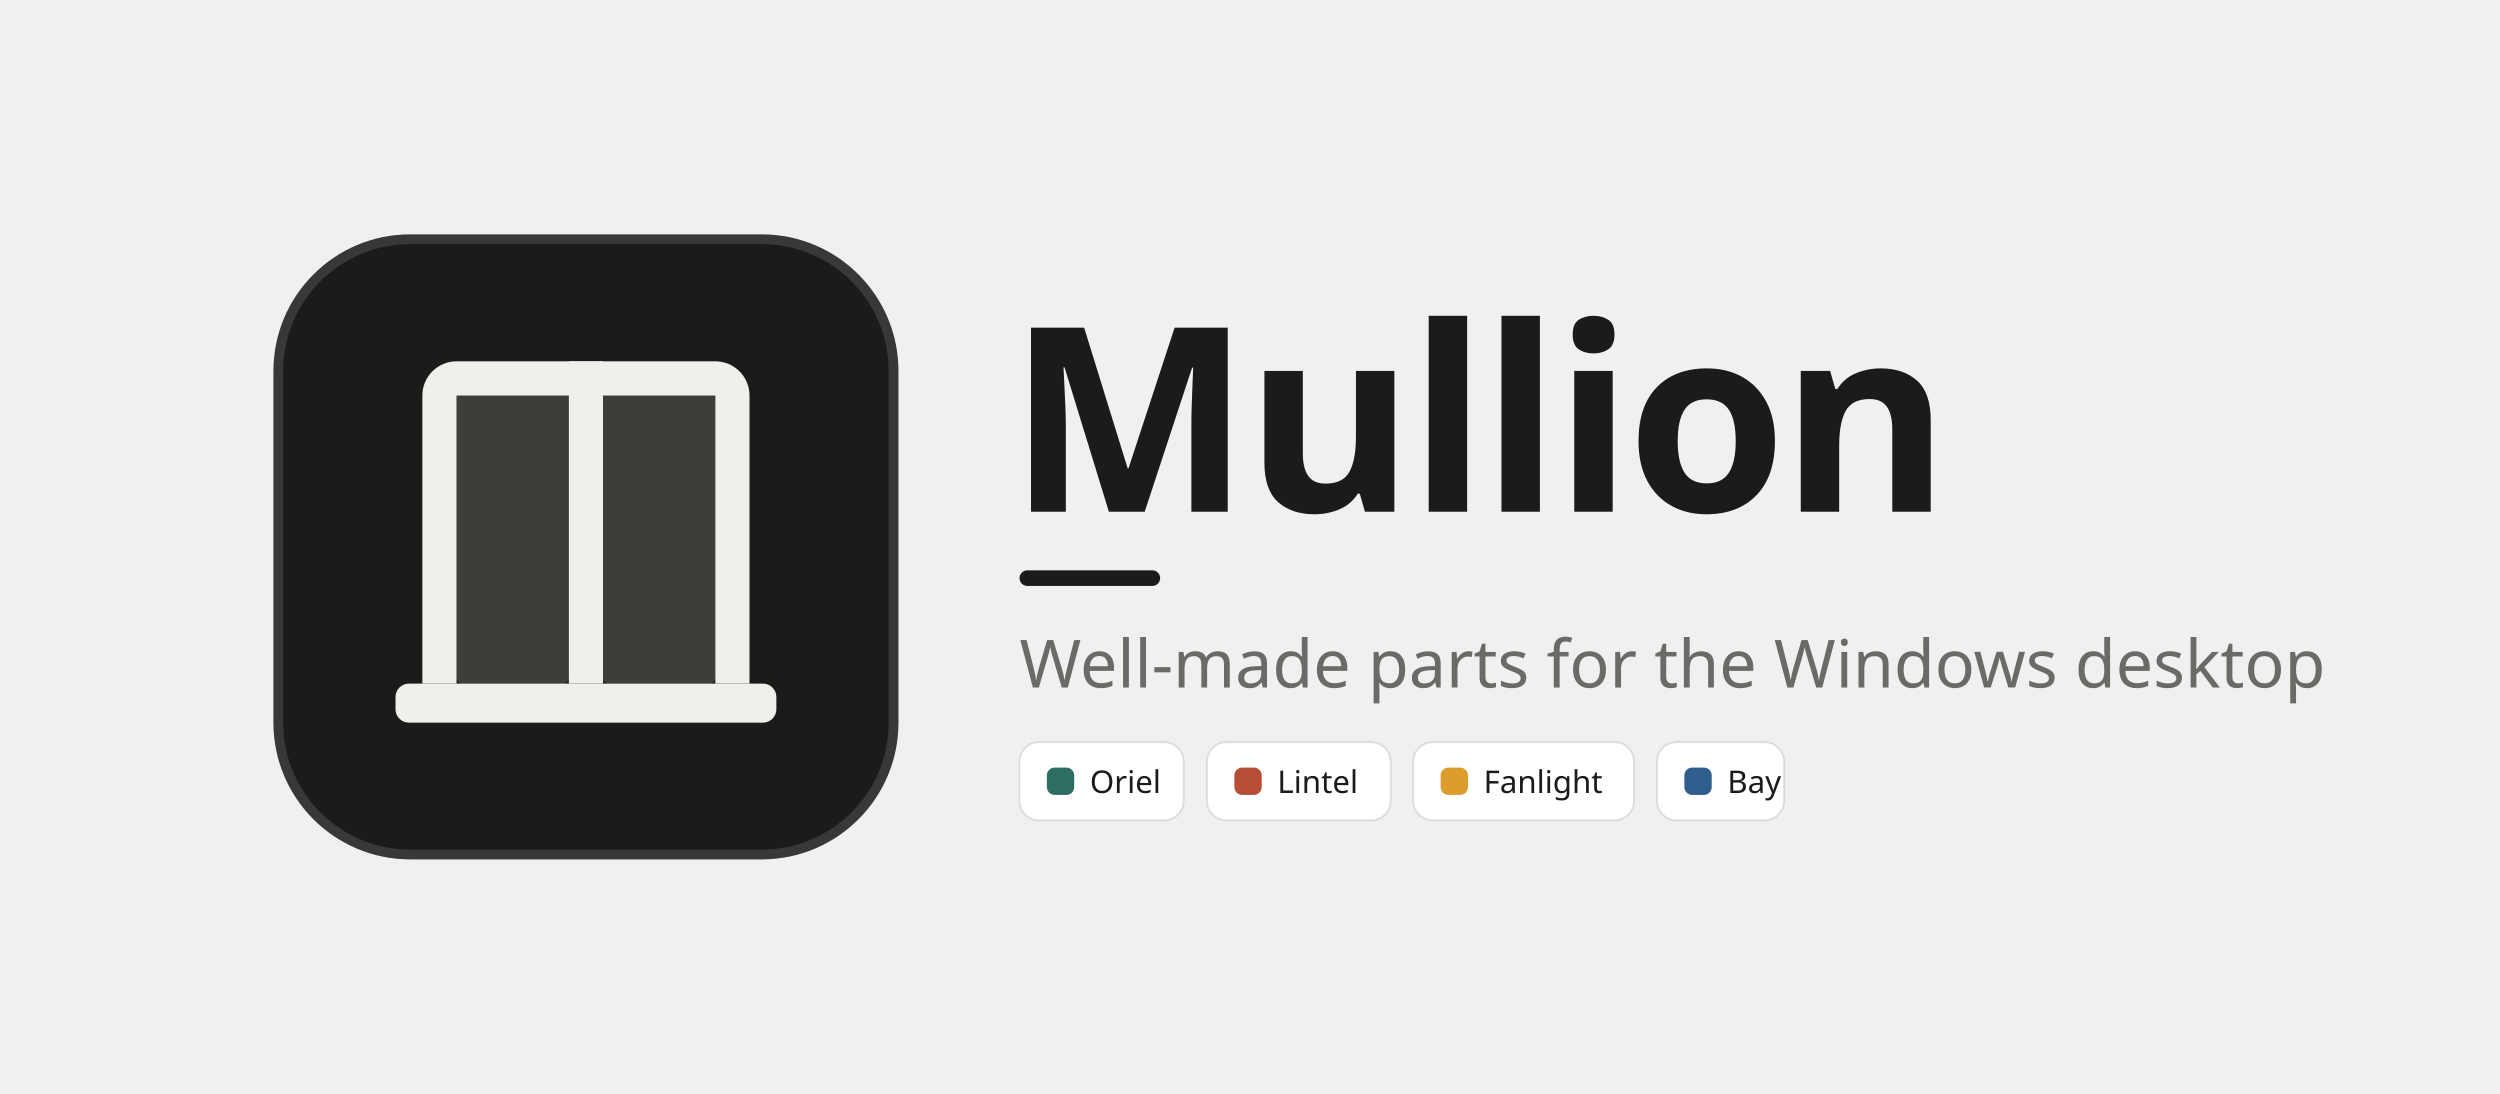
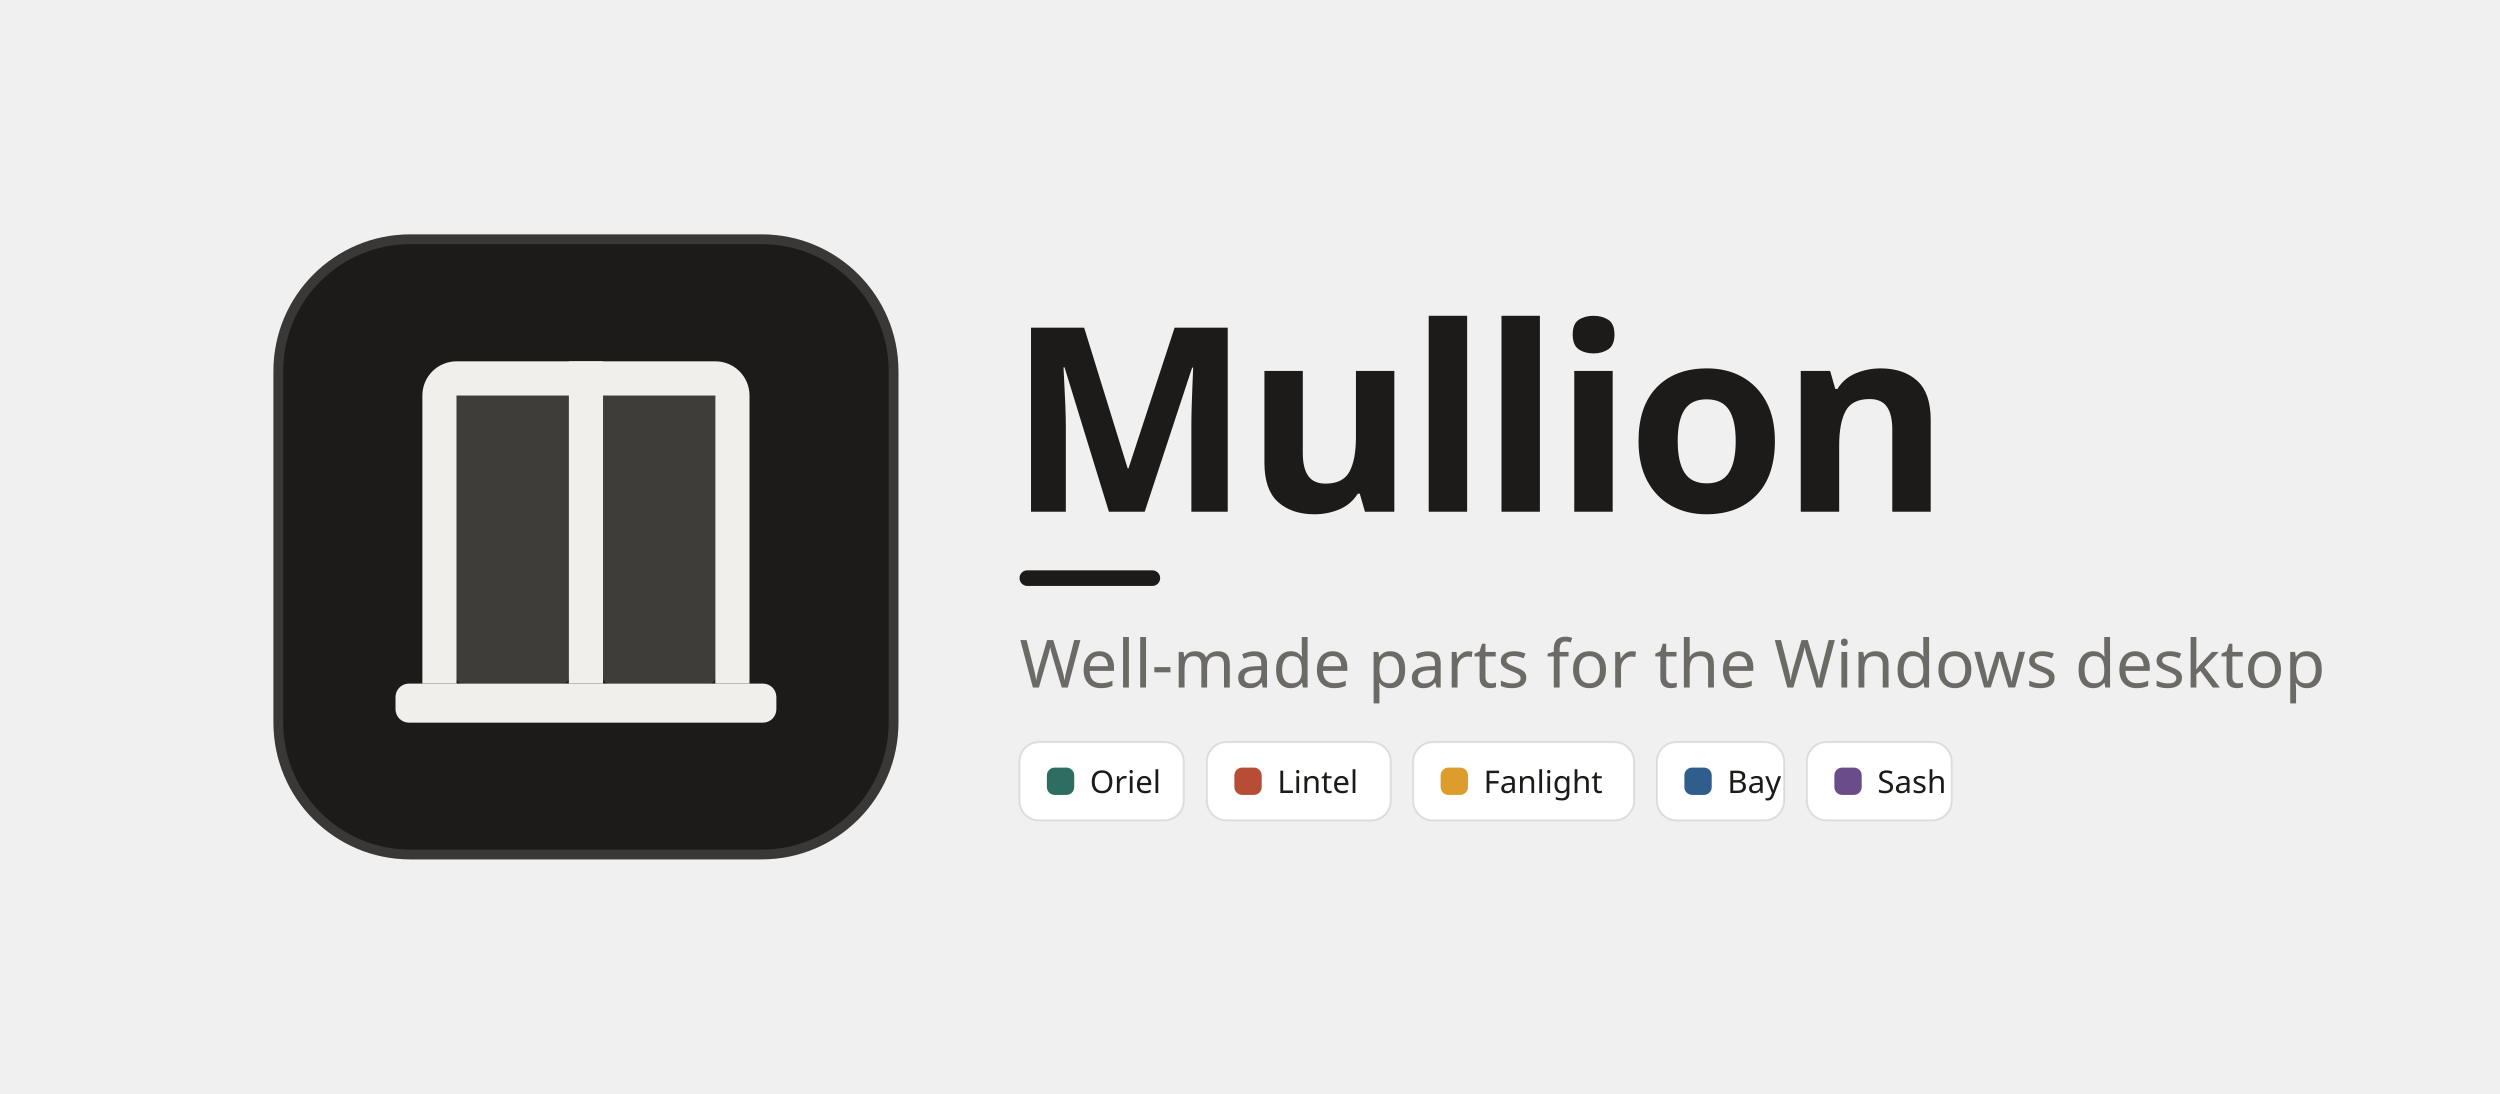
<svg xmlns="http://www.w3.org/2000/svg" viewBox="0 0 1280 560" width="1280" height="560">
  <g transform="translate(140,120) scale(0.3125)">
    <rect width="1024" height="1024" rx="224" fill="#1c1b19" />
    <rect x="8" y="8" width="1008" height="1008" rx="216" fill="none" stroke="#f0efec" stroke-opacity="0.14" stroke-width="16" />
    <g fill="#f0efec">
      <rect x="300" y="236" width="184" height="500" rx="10" fill-opacity="0.16" />
      <rect x="540" y="236" width="184" height="500" rx="10" fill-opacity="0.16" />
      <path d="M300 208h424a56 56 0 0 1 56 56v472h-56V264H300v472h-56V264a56 56 0 0 1 56-56z" />
      <rect x="484" y="208" width="56" height="528" />
      <rect x="200" y="736" width="624" height="64" rx="22" />
    </g>
  </g>
  <text x="516" y="262" font-size="132" font-weight="700" letter-spacing="-3" fill="#1c1b19" font-family="Segoe UI Variable Display, Segoe UI, system-ui, -apple-system, sans-serif">Mullion</text>
  <rect x="522" y="292" width="72" height="8" rx="4" fill="#1c1b19" />
  <text x="522" y="352" font-size="34" fill="#6b6a66" font-family="Segoe UI Variable Display, Segoe UI, system-ui, -apple-system, sans-serif">Well-made parts for the Windows desktop</text>
  <rect x="522" y="380" width="84" height="40" rx="10" fill="#ffffff" stroke="rgba(28,27,25,0.12)" />
  <rect x="536" y="393" width="14" height="14" rx="4" fill="#2e6e60" />
  <text x="558" y="406" font-size="16" fill="#1c1b19" font-family="Segoe UI Variable Text, Segoe UI, system-ui, -apple-system, sans-serif">Oriel</text>
  <rect x="618.0" y="380" width="94" height="40" rx="10" fill="#ffffff" stroke="rgba(28,27,25,0.12)" />
  <rect x="632.0" y="393" width="14" height="14" rx="4" fill="#b84d35" />
  <text x="654.0" y="406" font-size="16" fill="#1c1b19" font-family="Segoe UI Variable Text, Segoe UI, system-ui, -apple-system, sans-serif">Lintel</text>
  <rect x="723.6" y="380" width="113" height="40" rx="10" fill="#ffffff" stroke="rgba(28,27,25,0.12)" />
  <rect x="737.6" y="393" width="14" height="14" rx="4" fill="#dd9d2c" />
  <text x="759.6" y="406" font-size="16" fill="#1c1b19" font-family="Segoe UI Variable Text, Segoe UI, system-ui, -apple-system, sans-serif">Fanlight</text>
  <rect x="848.4" y="380" width="65" height="40" rx="10" fill="#ffffff" stroke="rgba(28,27,25,0.12)" />
  <rect x="862.4" y="393" width="14" height="14" rx="4" fill="#2f5d8c" />
  <text x="884.4" y="406" font-size="16" fill="#1c1b19" font-family="Segoe UI Variable Text, Segoe UI, system-ui, -apple-system, sans-serif">Bay</text>
+   <rect x="925.2" y="380" width="74" height="40" rx="10" fill="#ffffff" stroke="rgba(28,27,25,0.12)" />
+   <rect x="939.2" y="393" width="14" height="14" rx="4" fill="#6b4c8a" />
+   <text x="961.2" y="406" font-size="16" fill="#1c1b19" font-family="Segoe UI Variable Text, Segoe UI, system-ui, -apple-system, sans-serif">Sash</text>
</svg>
